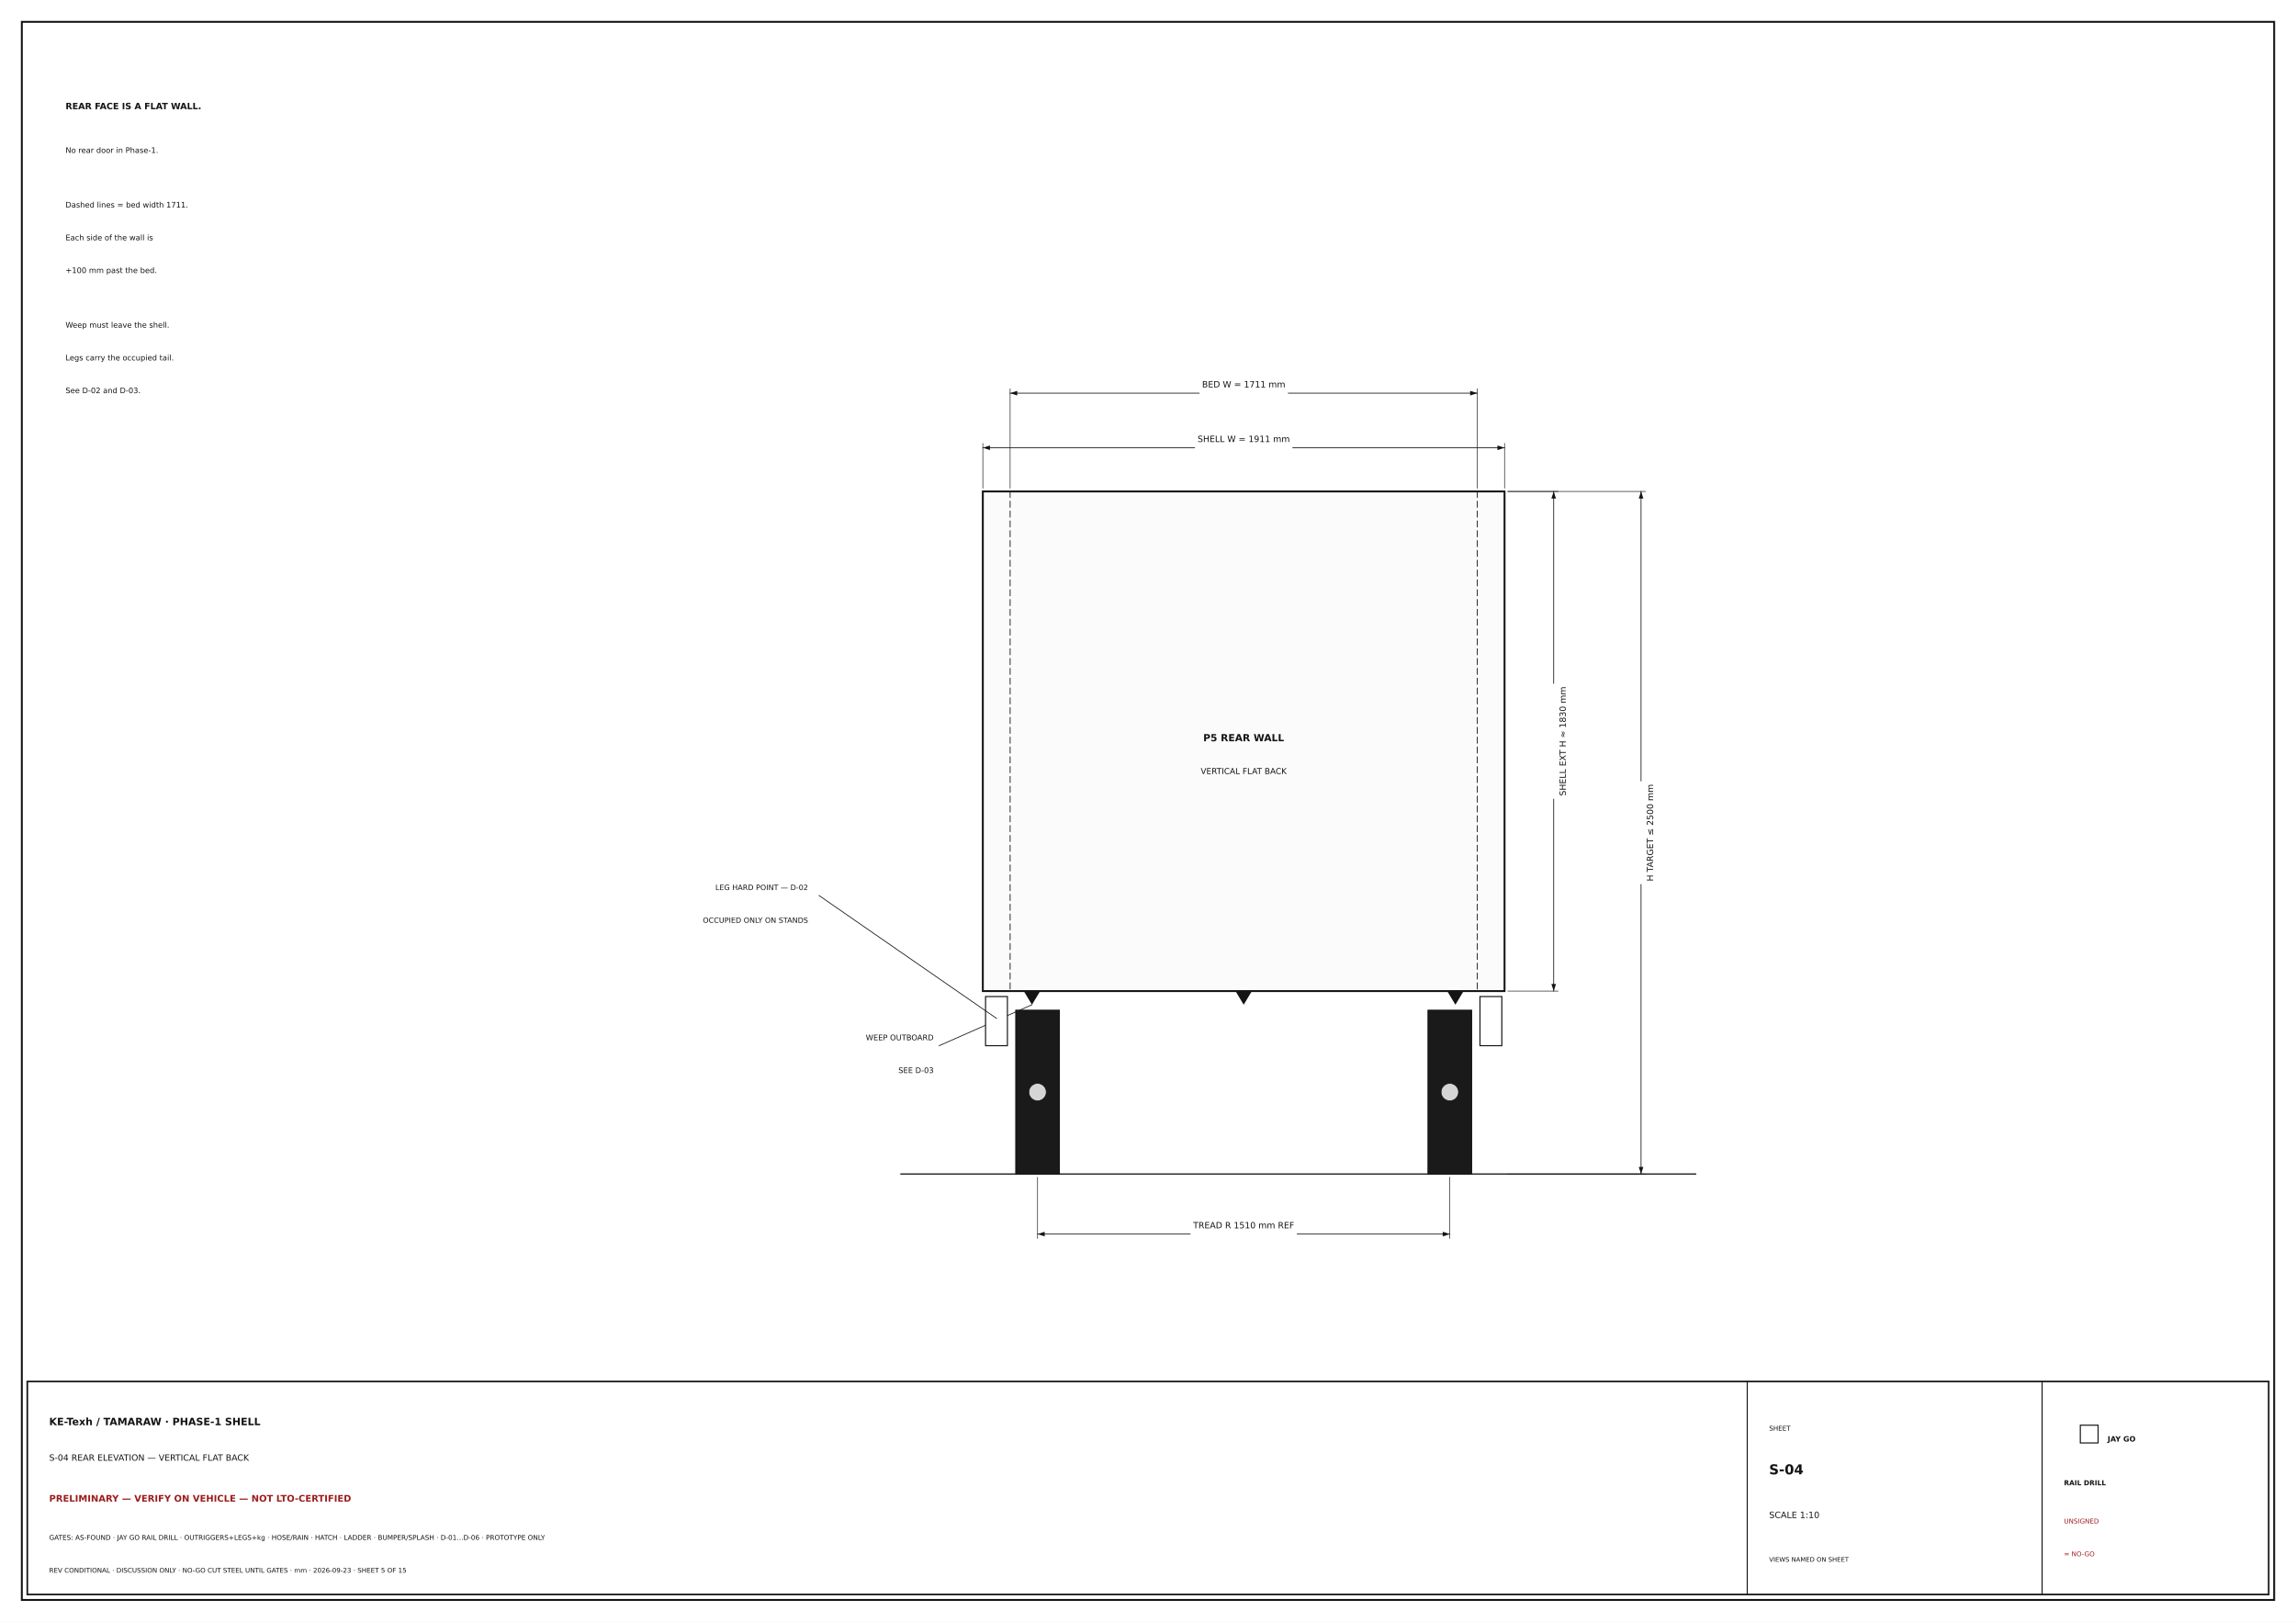
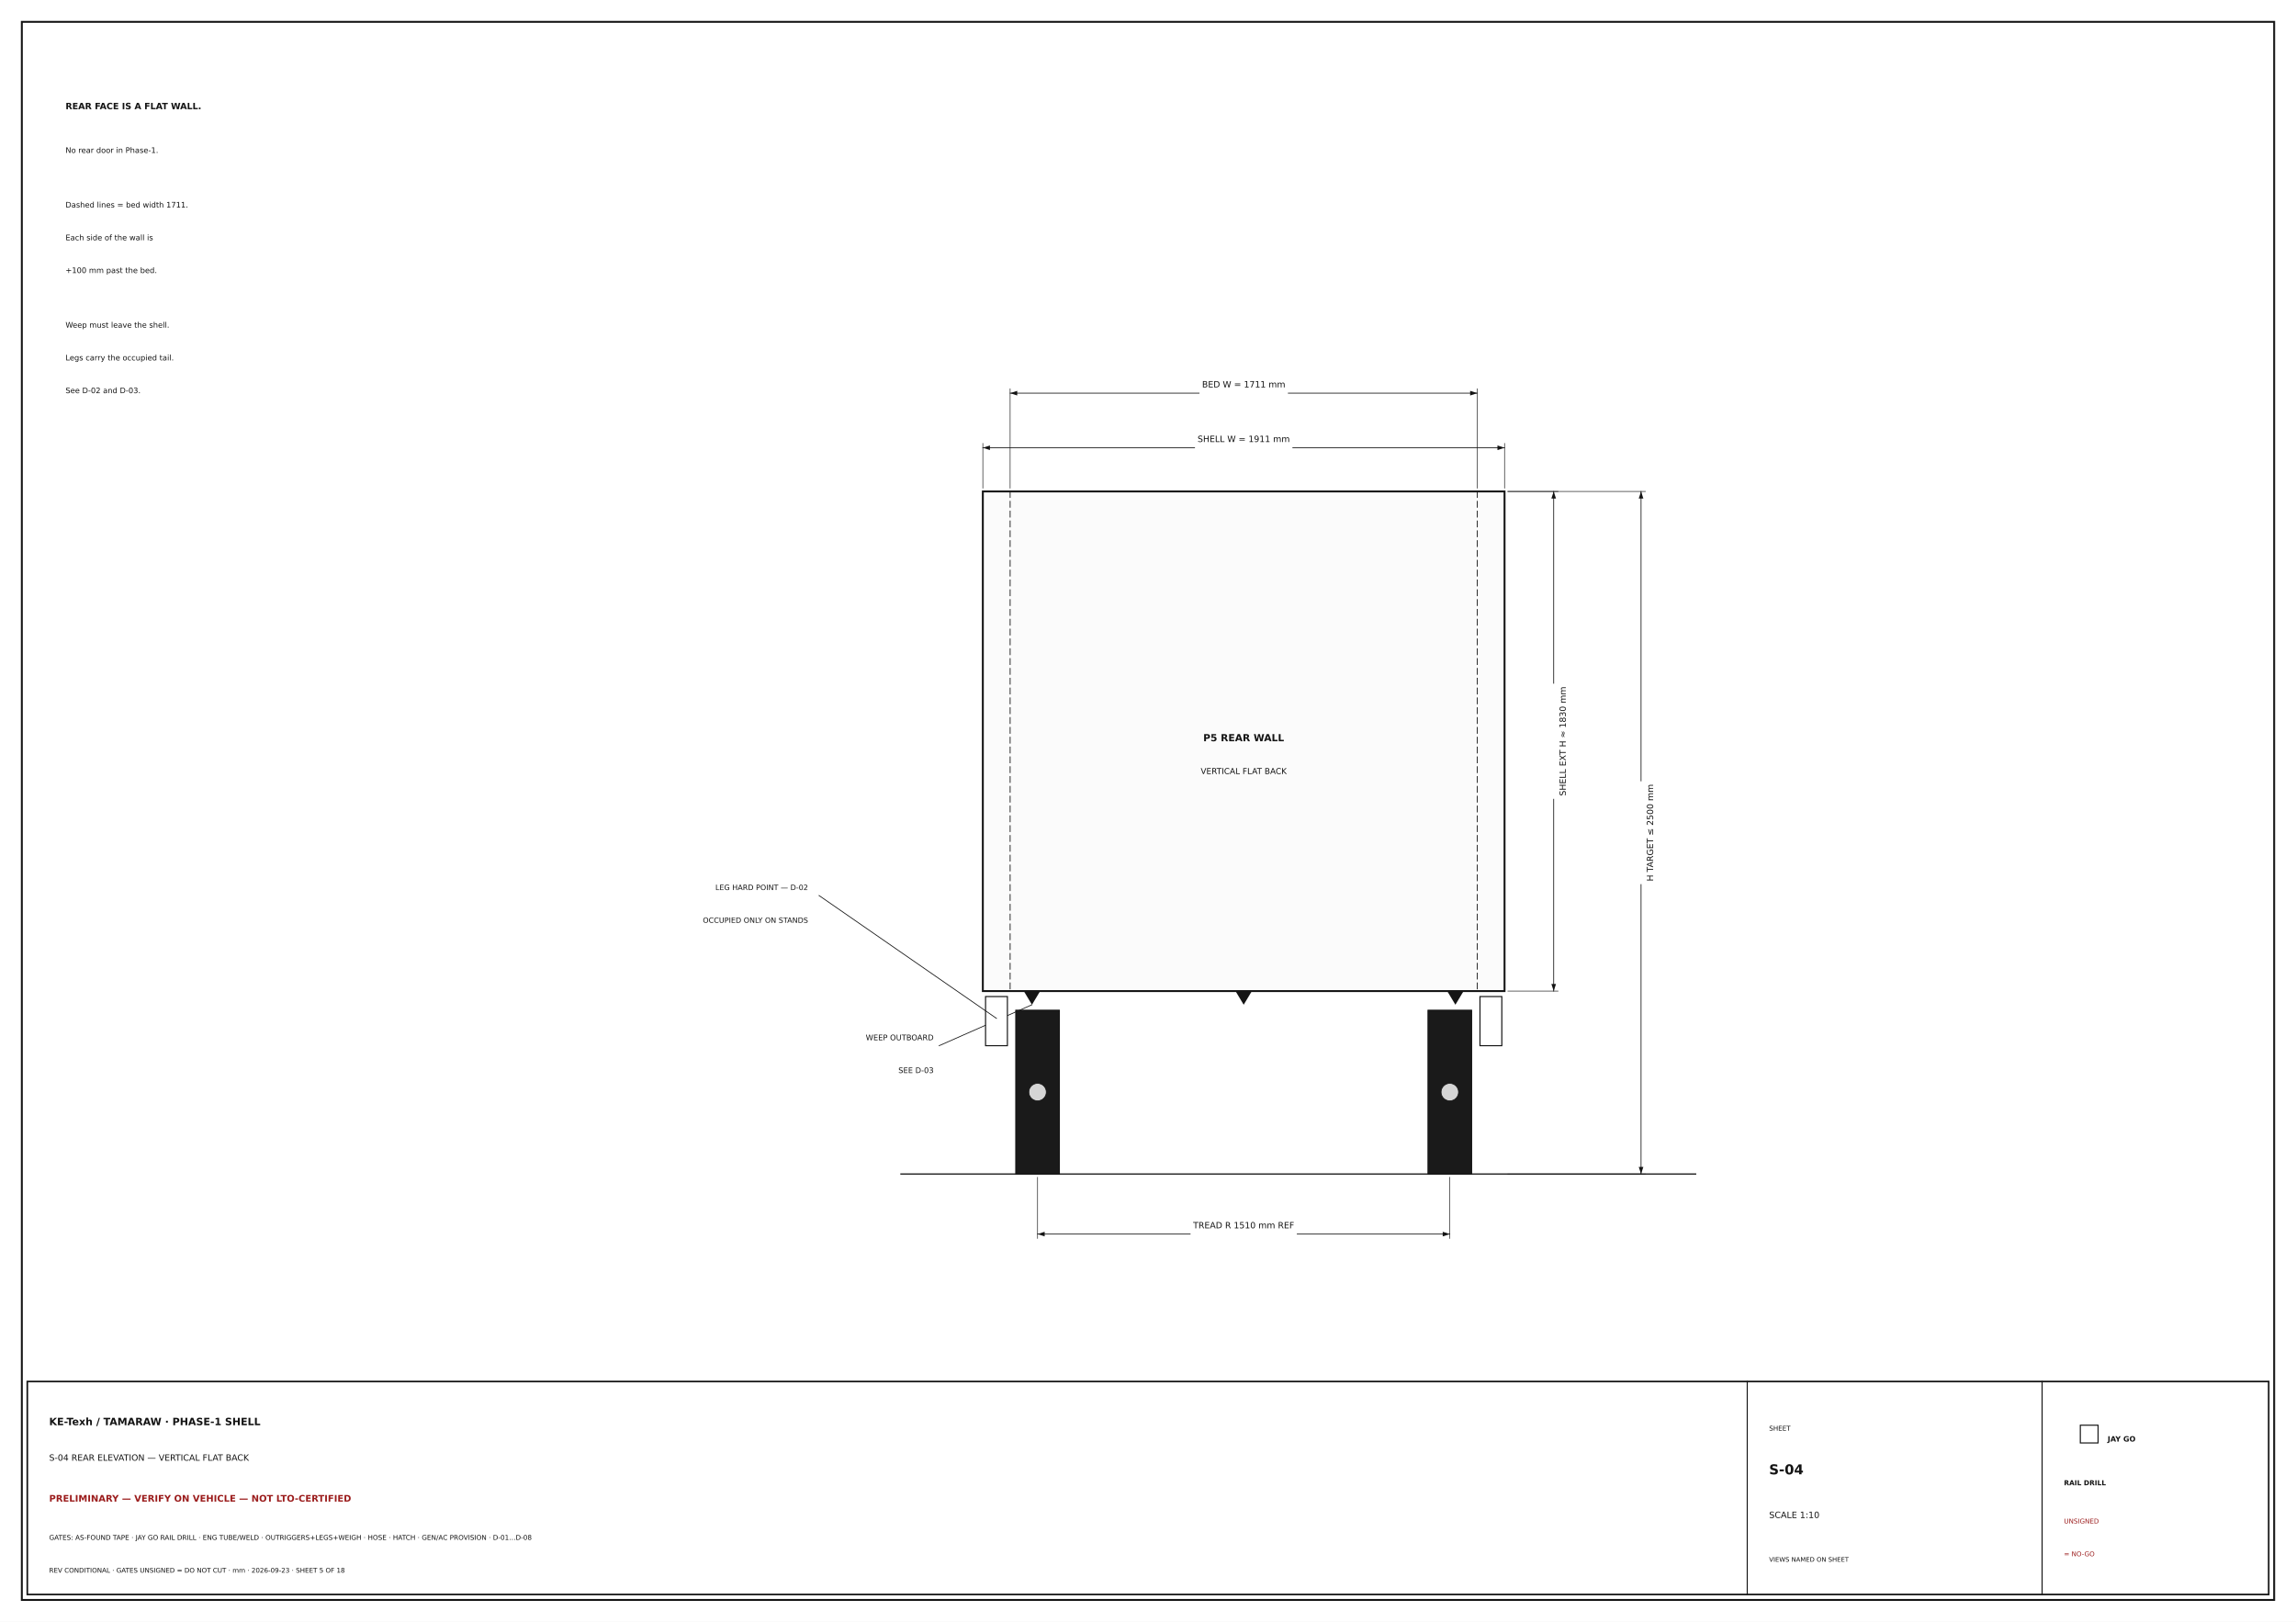
<svg xmlns="http://www.w3.org/2000/svg" width="841mm" height="594mm" viewBox="0 0 841 594" role="img" aria-label="S-04 REAR ELEVATION — VERTICAL FLAT BACK">
  <defs />
  <rect width="841" height="594" fill="#ffffff" />
  <g font-family="DejaVu Sans, sans-serif" fill="#141414" stroke-linecap="square">
    <line x1="330.00" y1="430.00" x2="621.10" y2="430.00" stroke="#141414" stroke-width="0.45" fill="none" />
    <rect x="360.00" y="180.00" width="191.10" height="183.00" fill="#fbfbfb" stroke="#141414" stroke-width="0.7" />
    <line x1="370.00" y1="180.00" x2="370.00" y2="363.00" stroke="#141414" stroke-width="0.3" fill="none" stroke-dasharray="2.2 1.4" />
    <line x1="541.10" y1="180.00" x2="541.10" y2="363.00" stroke="#141414" stroke-width="0.3" fill="none" stroke-dasharray="2.2 1.4" />
    <text x="455.55" y="271.50" font-size="3.60" text-anchor="middle" fill="#141414" font-weight="bold">P5 REAR WALL</text>
    <text x="455.55" y="283.50" font-size="3.00" text-anchor="middle" fill="#141414">VERTICAL FLAT BACK</text>
    <polygon points="375.00,363.00 381.00,363.00 378.00,368.00" fill="#141414" stroke="none" stroke-width="0.5" stroke-linejoin="miter" />
    <polygon points="452.55,363.00 458.55,363.00 455.55,368.00" fill="#141414" stroke="none" stroke-width="0.5" stroke-linejoin="miter" />
    <polygon points="530.10,363.00 536.10,363.00 533.10,368.00" fill="#141414" stroke="none" stroke-width="0.5" stroke-linejoin="miter" />
    <line x1="378.00" y1="368.00" x2="344.00" y2="383.00" stroke="#141414" stroke-width="0.28" fill="none" />
    <text x="342.00" y="381.00" font-size="2.80" text-anchor="end" fill="#141414">WEEP OUTBOARD</text>
    <text x="342.00" y="393.00" font-size="2.80" text-anchor="end" fill="#141414">SEE D-03</text>
    <rect x="361.00" y="365.00" width="8.00" height="18.00" fill="#ffffff" stroke="#141414" stroke-width="0.4" />
    <rect x="542.10" y="365.00" width="8.00" height="18.00" fill="#ffffff" stroke="#141414" stroke-width="0.4" />
    <line x1="365.00" y1="373.00" x2="300.00" y2="328.00" stroke="#141414" stroke-width="0.28" fill="none" />
    <text x="296.00" y="326.00" font-size="2.70" text-anchor="end" fill="#141414">LEG HARD POINT — D-02</text>
    <text x="296.00" y="338.00" font-size="2.70" text-anchor="end" fill="#141414">OCCUPIED ONLY ON STANDS</text>
    <rect x="372.05" y="370.00" width="16.00" height="60.00" fill="#1a1a1a" stroke="#141414" stroke-width="0.35" />
    <circle cx="380.05" cy="400.00" r="3.20" fill="#d5d5d5" stroke="#141414" stroke-width="0.25" />
    <rect x="523.05" y="370.00" width="16.00" height="60.00" fill="#1a1a1a" stroke="#141414" stroke-width="0.35" />
    <circle cx="531.05" cy="400.00" r="3.20" fill="#d5d5d5" stroke="#141414" stroke-width="0.25" />
    <text x="455.55" y="141.89" font-size="3.15" text-anchor="middle" fill="#141414">BED W = 1711 mm</text>
    <line x1="370.00" y1="144.00" x2="439.21" y2="144.00" stroke="#141414" stroke-width="0.28" fill="none" />
    <line x1="471.89" y1="144.00" x2="541.10" y2="144.00" stroke="#141414" stroke-width="0.28" fill="none" />
    <polygon points="370.00,144.00 372.60,143.15 372.60,144.85" fill="#141414" stroke="none" stroke-width="0.5" stroke-linejoin="miter" />
    <polygon points="541.10,144.00 538.50,143.15 538.50,144.85" fill="#141414" stroke="none" stroke-width="0.5" stroke-linejoin="miter" />
    <line x1="370.00" y1="142.40" x2="370.00" y2="178.80" stroke="#141414" stroke-width="0.22" fill="none" />
    <line x1="541.10" y1="142.40" x2="541.10" y2="178.80" stroke="#141414" stroke-width="0.22" fill="none" />
    <text x="455.55" y="161.89" font-size="3.15" text-anchor="middle" fill="#141414">SHELL W = 1911 mm</text>
    <line x1="360.00" y1="164.00" x2="437.56" y2="164.00" stroke="#141414" stroke-width="0.28" fill="none" />
    <line x1="473.54" y1="164.00" x2="551.10" y2="164.00" stroke="#141414" stroke-width="0.28" fill="none" />
    <polygon points="360.00,164.00 362.60,163.15 362.60,164.85" fill="#141414" stroke="none" stroke-width="0.5" stroke-linejoin="miter" />
    <polygon points="551.10,164.00 548.50,163.15 548.50,164.85" fill="#141414" stroke="none" stroke-width="0.5" stroke-linejoin="miter" />
    <line x1="360.00" y1="162.40" x2="360.00" y2="178.80" stroke="#141414" stroke-width="0.22" fill="none" />
    <line x1="551.10" y1="162.40" x2="551.10" y2="178.80" stroke="#141414" stroke-width="0.22" fill="none" />
    <text x="573.53" y="271.50" font-size="3.15" text-anchor="middle" fill="#141414" transform="rotate(-90 573.53 271.50)">SHELL EXT H ≈ 1830 mm</text>
    <line x1="569.10" y1="180.00" x2="569.10" y2="250.27" stroke="#141414" stroke-width="0.28" fill="none" />
    <line x1="569.10" y1="292.73" x2="569.10" y2="363.00" stroke="#141414" stroke-width="0.28" fill="none" />
    <polygon points="569.10,180.00 568.25,182.60 569.95,182.60" fill="#141414" stroke="none" stroke-width="0.5" stroke-linejoin="miter" />
    <polygon points="569.10,363.00 568.25,360.40 569.95,360.40" fill="#141414" stroke="none" stroke-width="0.5" stroke-linejoin="miter" />
    <line x1="552.30" y1="180.00" x2="570.70" y2="180.00" stroke="#141414" stroke-width="0.22" fill="none" />
    <line x1="552.30" y1="363.00" x2="570.70" y2="363.00" stroke="#141414" stroke-width="0.22" fill="none" />
    <text x="605.53" y="305.00" font-size="3.15" text-anchor="middle" fill="#141414" transform="rotate(-90 605.53 305.00)">H TARGET ≤ 2500 mm</text>
    <line x1="601.10" y1="180.00" x2="601.10" y2="286.03" stroke="#141414" stroke-width="0.28" fill="none" />
    <line x1="601.10" y1="323.97" x2="601.10" y2="430.00" stroke="#141414" stroke-width="0.28" fill="none" />
    <polygon points="601.10,180.00 600.25,182.60 601.95,182.60" fill="#141414" stroke="none" stroke-width="0.5" stroke-linejoin="miter" />
    <polygon points="601.10,430.00 600.25,427.40 601.95,427.40" fill="#141414" stroke="none" stroke-width="0.5" stroke-linejoin="miter" />
    <line x1="552.30" y1="180.00" x2="602.70" y2="180.00" stroke="#141414" stroke-width="0.22" fill="none" />
    <line x1="552.30" y1="430.00" x2="602.70" y2="430.00" stroke="#141414" stroke-width="0.22" fill="none" />
    <text x="455.55" y="449.89" font-size="3.15" text-anchor="middle" fill="#141414">TREAD R 1510 mm REF</text>
    <line x1="380.05" y1="452.00" x2="435.94" y2="452.00" stroke="#141414" stroke-width="0.28" fill="none" />
    <line x1="475.16" y1="452.00" x2="531.05" y2="452.00" stroke="#141414" stroke-width="0.28" fill="none" />
    <polygon points="380.05,452.00 382.65,451.15 382.65,452.85" fill="#141414" stroke="none" stroke-width="0.5" stroke-linejoin="miter" />
    <polygon points="531.05,452.00 528.45,451.15 528.45,452.85" fill="#141414" stroke="none" stroke-width="0.5" stroke-linejoin="miter" />
    <line x1="380.05" y1="431.20" x2="380.05" y2="453.60" stroke="#141414" stroke-width="0.22" fill="none" />
    <line x1="531.05" y1="431.20" x2="531.05" y2="453.60" stroke="#141414" stroke-width="0.22" fill="none" />
    <text x="24.00" y="40.00" font-size="3.20" text-anchor="start" fill="#141414" font-weight="bold">REAR FACE IS A FLAT WALL.</text>
    <text x="24.00" y="56.00" font-size="2.80" text-anchor="start" fill="#141414">No rear door in Phase-1.</text>
    <text x="24.00" y="76.00" font-size="2.80" text-anchor="start" fill="#141414">Dashed lines = bed width 1711.</text>
    <text x="24.00" y="88.00" font-size="2.80" text-anchor="start" fill="#141414">Each side of the wall is</text>
    <text x="24.00" y="100.00" font-size="2.80" text-anchor="start" fill="#141414">+100 mm past the bed.</text>
    <text x="24.00" y="120.00" font-size="2.80" text-anchor="start" fill="#141414">Weep must leave the shell.</text>
    <text x="24.00" y="132.00" font-size="2.80" text-anchor="start" fill="#141414">Legs carry the occupied tail.</text>
    <text x="24.00" y="144.00" font-size="2.80" text-anchor="start" fill="#141414">See D-02 and D-03.</text>
    <rect x="8.00" y="8.00" width="825.00" height="578.00" fill="none" stroke="#141414" stroke-width="0.7" />
    <rect x="10.00" y="506.00" width="821.00" height="78.00" fill="#ffffff" stroke="#141414" stroke-width="0.6" />
    <line x1="640.00" y1="506.00" x2="640.00" y2="584.00" stroke="#141414" stroke-width="0.4" fill="none" />
    <line x1="748.00" y1="506.00" x2="748.00" y2="584.00" stroke="#141414" stroke-width="0.4" fill="none" />
    <text x="18.00" y="522.00" font-size="3.70" text-anchor="start" fill="#141414" font-weight="bold">KE-Texh / TAMARAW  ·  PHASE-1 SHELL</text>
    <text x="18.00" y="535.00" font-size="3.15" text-anchor="start" fill="#141414">S-04   REAR ELEVATION — VERTICAL FLAT BACK</text>
    <text x="18.00" y="550.00" font-size="3.35" text-anchor="start" fill="#9b1c1c" font-weight="bold">PRELIMINARY — VERIFY ON VEHICLE — NOT LTO-CERTIFIED</text>
-     <text x="18.00" y="564.00" font-size="2.45" text-anchor="start" fill="#141414">GATES: AS-FOUND  ·  JAY GO RAIL DRILL  ·  OUTRIGGERS+LEGS+kg  ·  HOSE/RAIN  ·  HATCH  ·  LADDER  ·  BUMPER/SPLASH  ·  D-01…D-06  ·  PROTOTYPE ONLY</text>
-     <text x="18.00" y="576.00" font-size="2.40" text-anchor="start" fill="#141414">REV CONDITIONAL  ·  DISCUSSION ONLY  ·  NO-GO CUT STEEL UNTIL GATES  ·  mm  ·  2026-09-23  ·  SHEET 5 OF 15</text>
+     <text x="18.00" y="564.00" font-size="2.45" text-anchor="start" fill="#141414">GATES: AS-FOUND TAPE  ·  JAY GO RAIL DRILL  ·  ENG TUBE/WELD  ·  OUTRIGGERS+LEGS+WEIGH  ·  HOSE  ·  HATCH  ·  GEN/AC PROVISION  ·  D-01…D-08</text>
+     <text x="18.00" y="576.00" font-size="2.40" text-anchor="start" fill="#141414">REV CONDITIONAL  ·  GATES UNSIGNED = DO NOT CUT  ·  mm  ·  2026-09-23  ·  SHEET 5 OF 18</text>
    <text x="648.00" y="524.00" font-size="2.40" text-anchor="start" fill="#141414">SHEET</text>
    <text x="648.00" y="540.00" font-size="5.00" text-anchor="start" fill="#141414" font-weight="bold">S-04</text>
    <text x="648.00" y="556.00" font-size="3.20" text-anchor="start" fill="#141414">SCALE 1:10</text>
    <text x="648.00" y="572.00" font-size="2.30" text-anchor="start" fill="#141414">VIEWS NAMED ON SHEET</text>
    <rect x="762.00" y="522.00" width="6.50" height="6.50" fill="#ffffff" stroke="#141414" stroke-width="0.4" />
    <text x="772.00" y="528.00" font-size="2.70" text-anchor="start" fill="#141414" font-weight="bold">JAY GO</text>
    <text x="756.00" y="544.00" font-size="2.50" text-anchor="start" fill="#141414" font-weight="bold">RAIL DRILL</text>
    <text x="756.00" y="558.00" font-size="2.40" text-anchor="start" fill="#9b1c1c">UNSIGNED</text>
    <text x="756.00" y="570.00" font-size="2.40" text-anchor="start" fill="#9b1c1c">= NO-GO</text>
  </g>
</svg>
